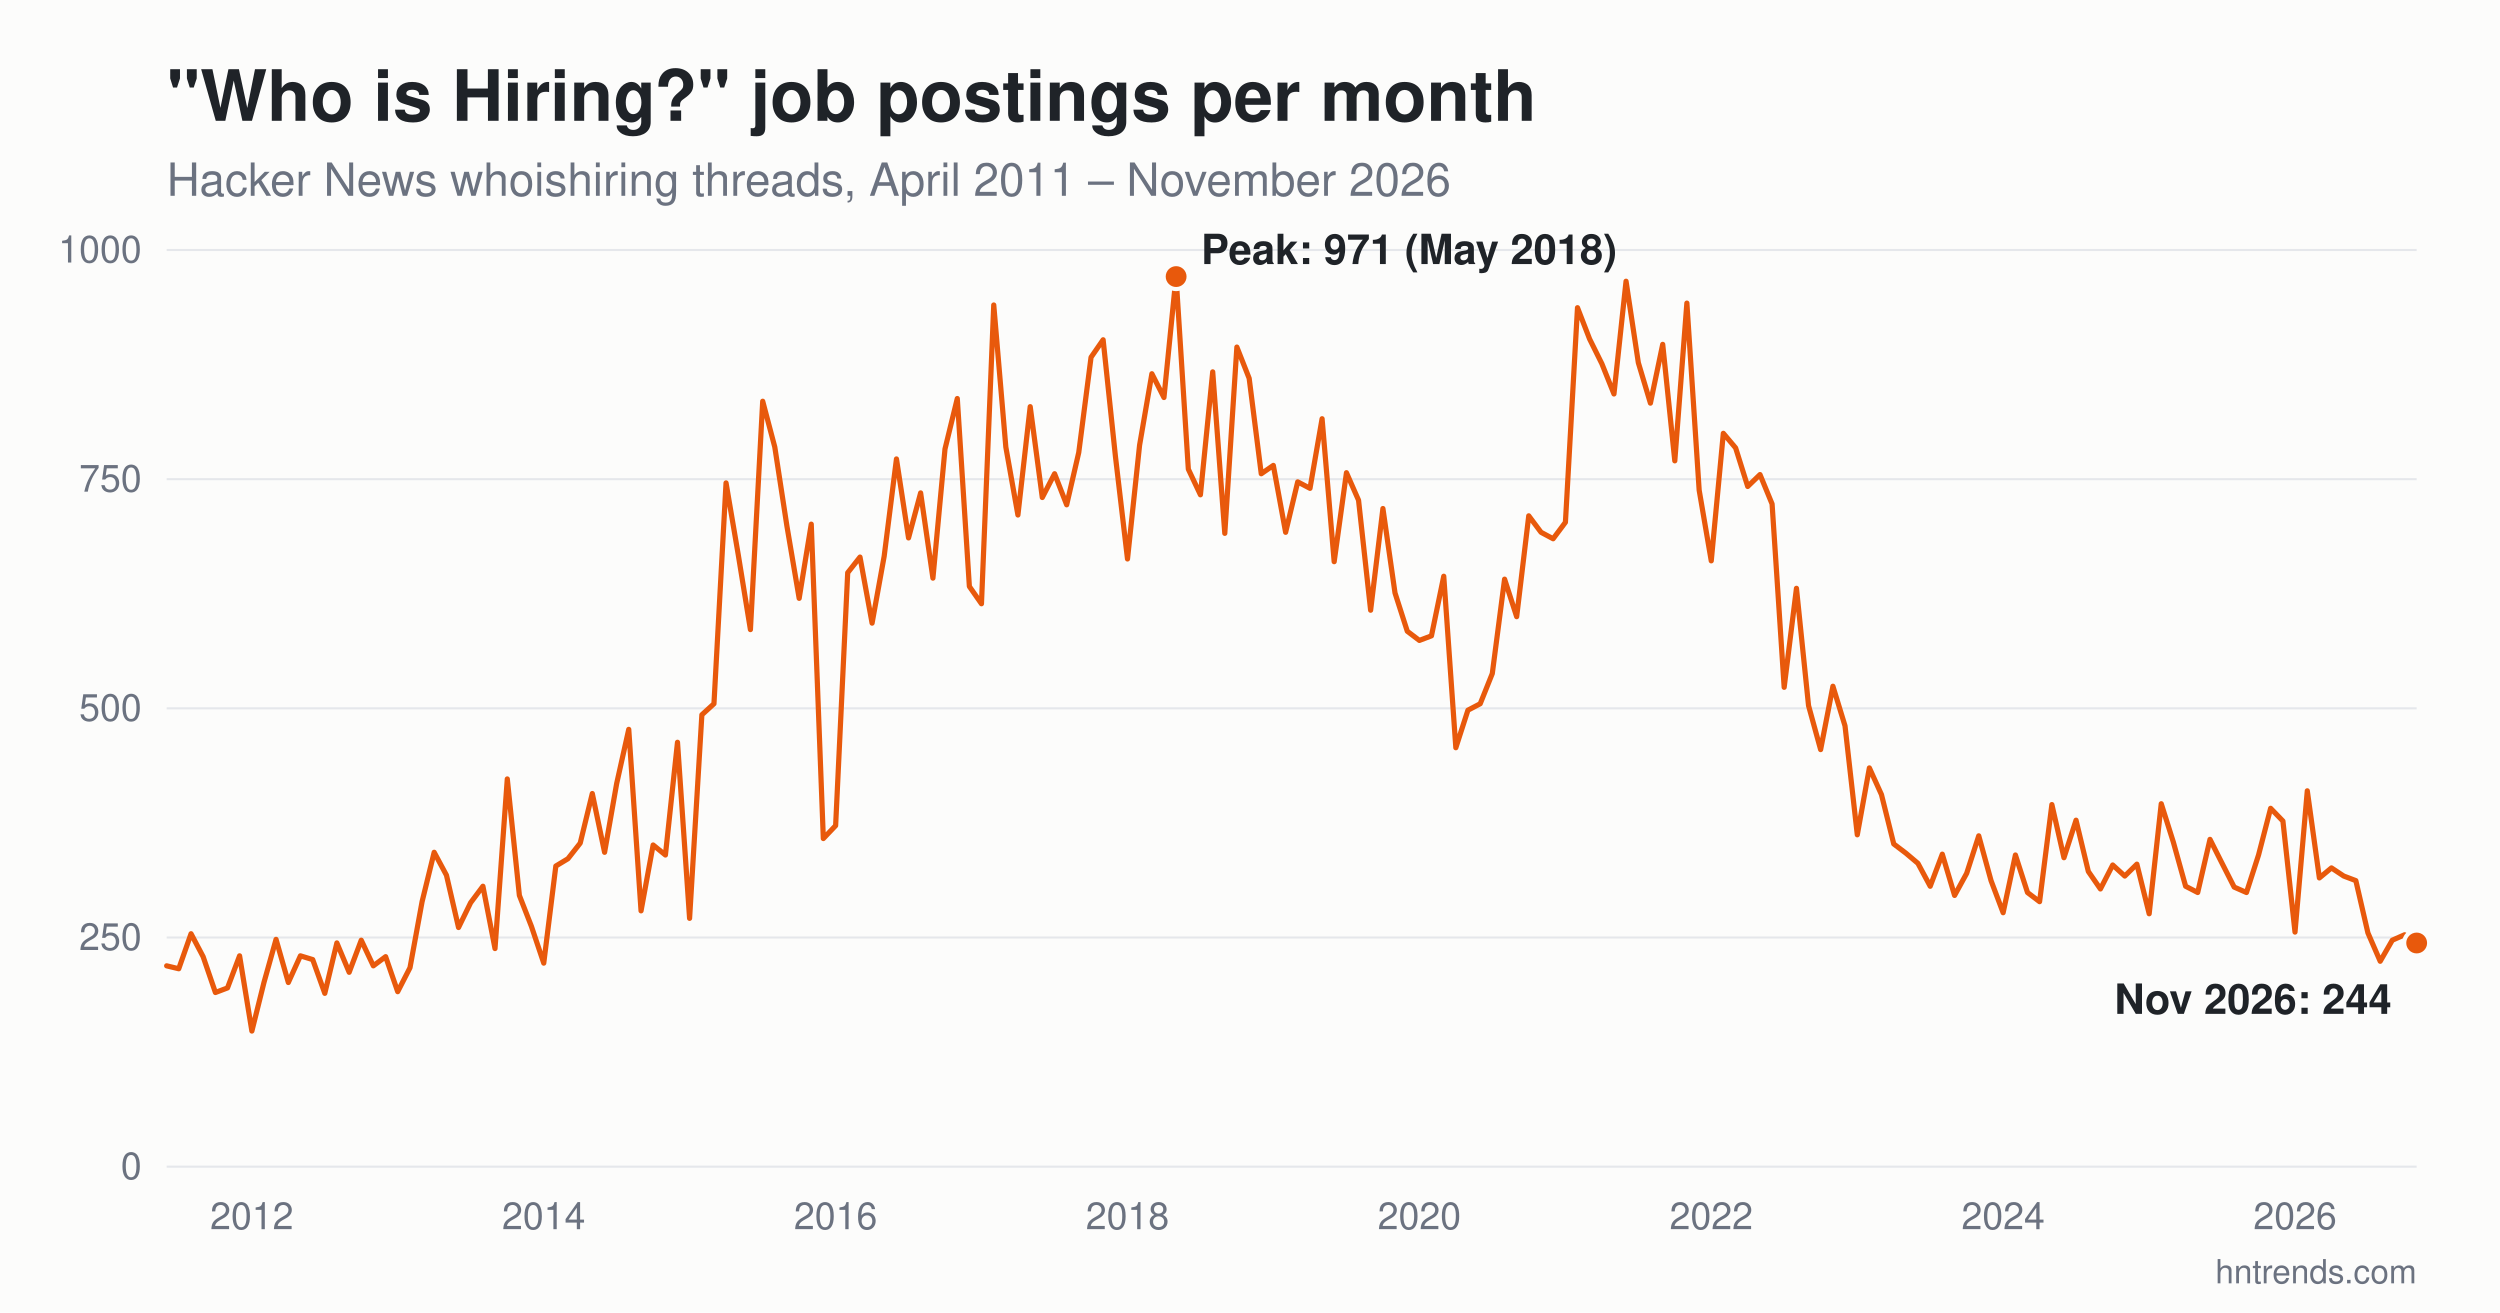
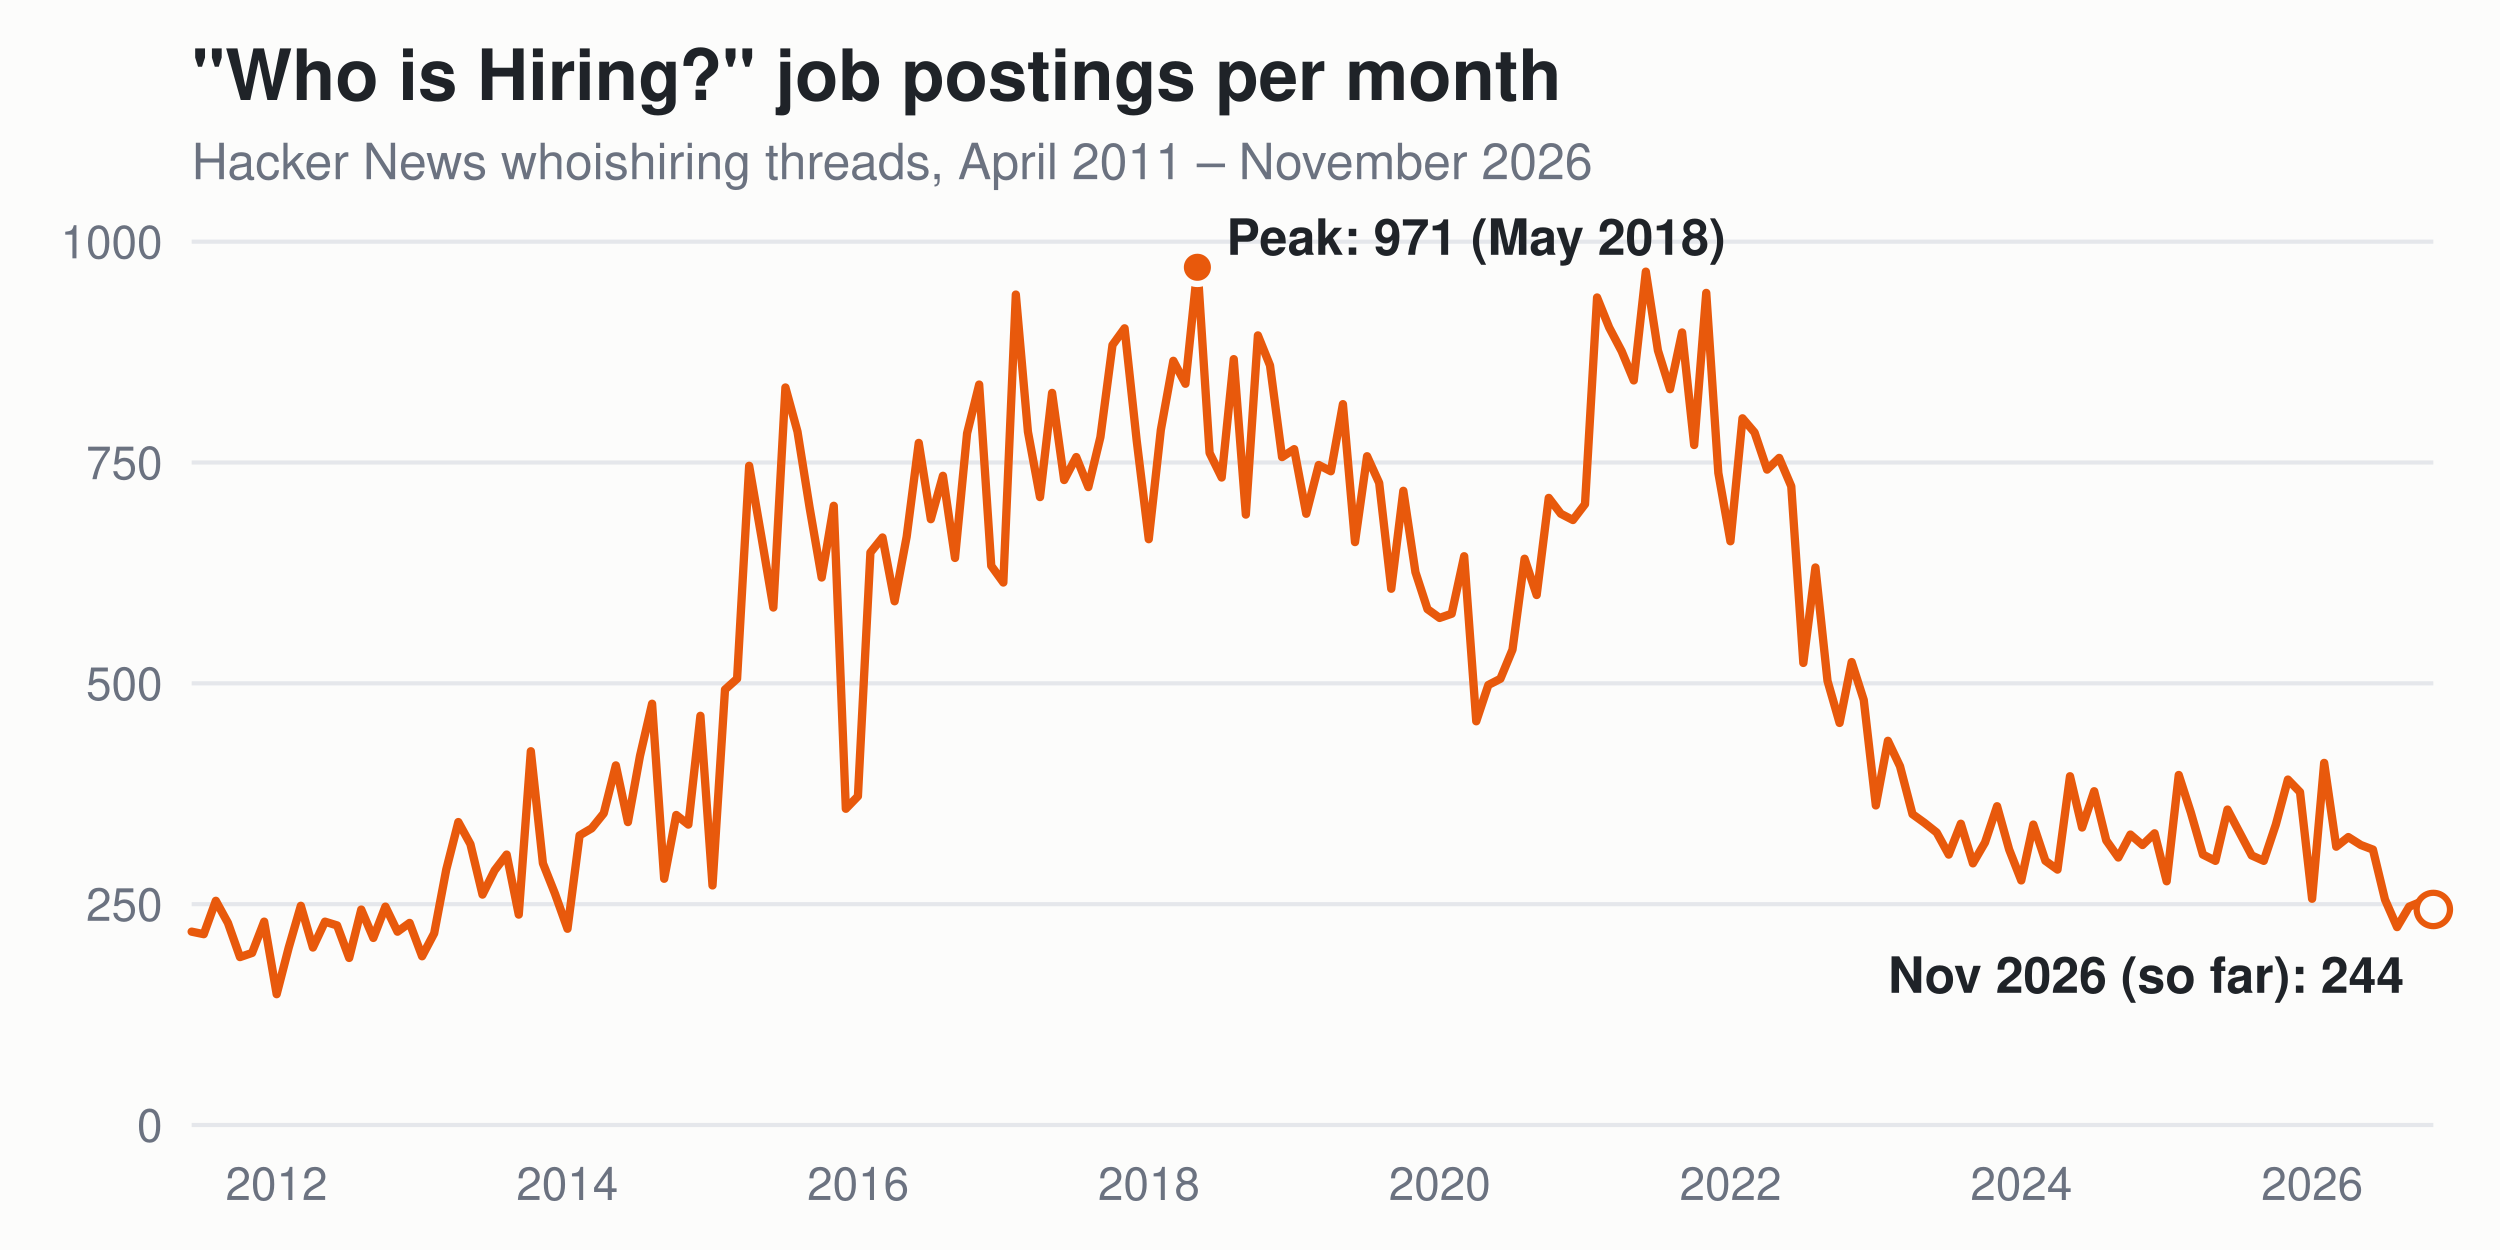
- <svg xmlns="http://www.w3.org/2000/svg" width="1200" height="630" viewBox="0 0 1200 630" font-family="-apple-system, Segoe UI, Helvetica, Arial, sans-serif">
-   <rect width="1200" height="630" fill="#fcfcfb" />
-   <text x="80" y="58" font-size="34" font-weight="700" fill="#1f2328">"Who is Hiring?" job postings per month</text>
-   <text x="80" y="94" font-size="22" fill="#6b7280">Hacker News whoishiring threads, April 2011 – November 2026</text>
-   <line x1="80" x2="1160" y1="560" y2="560" stroke="#e5e7eb" stroke-width="1" />
-   <text x="68" y="566" font-size="18" fill="#6b7280" text-anchor="end">0</text>
-   <line x1="80" x2="1160" y1="450" y2="450" stroke="#e5e7eb" stroke-width="1" />
-   <text x="68" y="456" font-size="18" fill="#6b7280" text-anchor="end">250</text>
-   <line x1="80" x2="1160" y1="340" y2="340" stroke="#e5e7eb" stroke-width="1" />
-   <text x="68" y="346" font-size="18" fill="#6b7280" text-anchor="end">500</text>
-   <line x1="80" x2="1160" y1="230" y2="230" stroke="#e5e7eb" stroke-width="1" />
-   <text x="68" y="236" font-size="18" fill="#6b7280" text-anchor="end">750</text>
-   <line x1="80" x2="1160" y1="120" y2="120" stroke="#e5e7eb" stroke-width="1" />
-   <text x="68" y="126" font-size="18" fill="#6b7280" text-anchor="end">1000</text>
-   <text x="120.865" y="590" font-size="18" fill="#6b7280" text-anchor="middle">2012</text>
-   <text x="260.973" y="590" font-size="18" fill="#6b7280" text-anchor="middle">2014</text>
-   <text x="401.081" y="590" font-size="18" fill="#6b7280" text-anchor="middle">2016</text>
-   <text x="541.189" y="590" font-size="18" fill="#6b7280" text-anchor="middle">2018</text>
-   <text x="681.297" y="590" font-size="18" fill="#6b7280" text-anchor="middle">2020</text>
-   <text x="821.405" y="590" font-size="18" fill="#6b7280" text-anchor="middle">2022</text>
-   <text x="961.514" y="590" font-size="18" fill="#6b7280" text-anchor="middle">2024</text>
-   <text x="1101.622" y="590" font-size="18" fill="#6b7280" text-anchor="middle">2026</text>
-   <polyline points="80.0,463.6 85.8,465.0 91.7,448.2 97.5,459.2 103.4,476.4 109.2,474.2 115.0,458.8 120.9,494.9 126.7,471.6 132.5,450.9 138.4,471.6 144.2,458.8 150.1,460.6 155.9,476.8 161.7,452.6 167.6,466.7 173.4,451.3 179.2,463.6 185.1,459.2 190.9,476.0 196.8,464.5 202.6,432.8 208.4,409.1 214.3,420.1 220.1,445.2 225.9,433.3 231.8,425.4 237.6,455.3 243.5,373.9 249.3,429.8 255.1,444.7 261.0,462.3 266.8,415.7 272.6,412.2 278.5,404.7 284.3,380.9 290.2,409.1 296.0,376.1 301.8,350.1 307.7,437.2 313.5,405.6 319.4,410.4 325.2,356.3 331.0,440.8 336.9,343.1 342.7,337.8 348.5,231.8 354.4,266.5 360.2,302.2 366.1,192.6 371.9,214.6 377.7,252.4 383.6,287.2 389.4,251.6 395.2,402.5 401.1,396.3 406.9,274.9 412.8,267.4 418.6,299.1 424.4,267.0 430.3,220.3 436.1,258.2 441.9,236.6 447.8,277.5 453.6,215.5 459.5,191.3 465.3,281.5 471.1,289.8 477.0,146.4 482.8,214.6 488.6,247.2 494.5,195.2 500.3,238.8 506.2,227.4 512.0,242.3 517.8,217.2 523.7,171.5 529.5,163.1 535.4,219.0 541.2,268.3 547.0,213.7 552.9,179.4 558.7,190.8 564.5,132.8 570.4,225.2 576.2,237.5 582.1,178.5 587.9,256.0 593.7,166.6 599.6,181.6 605.4,227.4 611.2,223.4 617.1,255.5 622.9,231.3 628.8,234.4 634.6,201.0 640.4,269.6 646.3,226.9 652.1,240.1 657.9,292.9 663.8,244.1 669.6,284.6 675.5,303.0 681.3,307.4 687.1,305.2 693.0,276.6 698.8,358.9 704.6,340.9 710.5,337.8 716.3,323.3 722.2,278.0 728.0,296.0 733.8,247.6 739.7,255.5 745.5,258.6 751.4,250.7 757.2,147.7 763.0,162.7 768.9,174.6 774.7,189.1 780.5,135.0 786.4,174.1 792.2,193.5 798.1,165.3 803.9,221.2 809.7,145.5 815.6,235.3 821.4,269.2 827.2,208.0 833.1,215.0 838.9,233.5 844.8,227.8 850.6,241.9 856.4,329.9 862.3,282.4 868.1,338.7 873.9,359.8 879.8,329.4 885.6,348.4 891.5,400.7 897.3,368.6 903.1,381.4 909.0,405.1 914.8,409.5 920.6,414.4 926.5,425.4 932.3,410.0 938.2,429.8 944.0,419.2 949.8,401.2 955.7,422.7 961.5,438.1 967.4,410.4 973.2,428.4 979.0,432.8 984.9,386.2 990.7,411.7 996.5,393.7 1002.4,418.3 1008.2,426.7 1014.1,415.2 1019.9,420.5 1025.7,414.8 1031.6,438.6 1037.4,385.8 1043.2,404.2 1049.1,425.4 1054.9,428.4 1060.8,402.9 1066.6,414.4 1072.4,425.8 1078.3,428.4 1084.1,410.4 1089.9,388.0 1095.8,394.1 1101.6,447.4 1107.5,379.6 1113.3,421.4 1119.1,416.6 1125.0,420.5 1130.8,422.7 1136.6,447.8 1142.5,461.4 1148.3,451.3 1154.2,448.7 1160.0,452.6" fill="none" stroke="#e8590c" stroke-width="2.5" stroke-linejoin="round" stroke-linecap="round" />
-   <circle cx="564.541" cy="132.76" r="6" fill="#e8590c" stroke="#fcfcfb" stroke-width="2" />
-   <text x="576.541" y="126.76" font-size="20" fill="#1f2328" text-anchor="start" font-weight="600">Peak: 971 (May 2018)</text>
-   <circle cx="1160" cy="452.64" r="6" fill="#e8590c" stroke="#fcfcfb" stroke-width="2" />
-   <text x="1148" y="486.64" font-size="20" fill="#1f2328" text-anchor="end" font-weight="600">Nov 2026: 244</text>
-   <text x="1160" y="616" font-size="16" fill="#6b7280" text-anchor="end">hntrends.com</text>
+ <svg xmlns="http://www.w3.org/2000/svg" width="600" height="300" viewBox="0 0 600 300" font-family="-apple-system, Segoe UI, Helvetica, Arial, sans-serif">
+   <rect width="600" height="300" fill="#fcfcfb" />
+   <text x="46" y="24" font-size="17" font-weight="700" fill="#1f2328">"Who is Hiring?" job postings per month</text>
+   <text x="46" y="43" font-size="12" fill="#6b7280">Hacker News whoishiring threads, April 2011 – November 2026</text>
+   <line x1="46" x2="584" y1="270" y2="270" stroke="#e5e7eb" stroke-width="1" />
+   <text x="39" y="274" font-size="11" fill="#6b7280" text-anchor="end">0</text>
+   <line x1="46" x2="584" y1="217" y2="217" stroke="#e5e7eb" stroke-width="1" />
+   <text x="39" y="221" font-size="11" fill="#6b7280" text-anchor="end">250</text>
+   <line x1="46" x2="584" y1="164" y2="164" stroke="#e5e7eb" stroke-width="1" />
+   <text x="39" y="168" font-size="11" fill="#6b7280" text-anchor="end">500</text>
+   <line x1="46" x2="584" y1="111" y2="111" stroke="#e5e7eb" stroke-width="1" />
+   <text x="39" y="115" font-size="11" fill="#6b7280" text-anchor="end">750</text>
+   <line x1="46" x2="584" y1="58" y2="58" stroke="#e5e7eb" stroke-width="1" />
+   <text x="39" y="62" font-size="11" fill="#6b7280" text-anchor="end">1000</text>
+   <text x="66.357" y="288" font-size="11" fill="#6b7280" text-anchor="middle">2012</text>
+   <text x="136.151" y="288" font-size="11" fill="#6b7280" text-anchor="middle">2014</text>
+   <text x="205.946" y="288" font-size="11" fill="#6b7280" text-anchor="middle">2016</text>
+   <text x="275.741" y="288" font-size="11" fill="#6b7280" text-anchor="middle">2018</text>
+   <text x="345.535" y="288" font-size="11" fill="#6b7280" text-anchor="middle">2020</text>
+   <text x="415.33" y="288" font-size="11" fill="#6b7280" text-anchor="middle">2022</text>
+   <text x="485.124" y="288" font-size="11" fill="#6b7280" text-anchor="middle">2024</text>
+   <text x="554.919" y="288" font-size="11" fill="#6b7280" text-anchor="middle">2026</text>
+   <polyline points="46.0,223.6 48.9,224.2 51.8,216.2 54.7,221.5 57.6,229.7 60.5,228.7 63.4,221.2 66.4,238.6 69.3,227.4 72.2,217.4 75.1,227.4 78.0,221.2 80.9,222.1 83.8,229.9 86.7,218.3 89.6,225.1 92.5,217.6 95.4,223.6 98.3,221.5 101.3,229.5 104.2,224.0 107.1,208.7 110.0,197.3 112.9,202.6 115.8,214.7 118.7,208.9 121.6,205.1 124.5,219.5 127.4,180.3 130.3,207.2 133.2,214.5 136.2,222.9 139.1,200.5 142.0,198.8 144.9,195.2 147.8,183.7 150.7,197.3 153.6,181.4 156.5,168.9 159.4,210.9 162.3,195.6 165.2,197.9 168.1,171.8 171.0,212.5 174.0,165.5 176.9,162.9 179.8,111.8 182.7,128.6 185.6,145.8 188.5,93.0 191.4,103.6 194.3,121.8 197.2,138.6 200.1,121.4 203.0,194.1 205.9,191.1 208.9,132.6 211.8,129.0 214.7,144.3 217.6,128.8 220.5,106.3 223.4,124.6 226.3,114.2 229.2,133.9 232.1,104.0 235.0,92.3 237.9,135.8 240.8,139.8 243.8,70.7 246.7,103.6 249.6,119.3 252.5,94.3 255.4,115.2 258.3,109.7 261.2,116.9 264.1,104.9 267.0,82.8 269.9,78.8 272.8,105.7 275.7,129.4 278.6,103.2 281.6,86.6 284.5,92.1 287.4,64.1 290.3,108.7 293.2,114.6 296.1,86.2 299.0,123.5 301.9,80.5 304.8,87.7 307.7,109.7 310.6,107.8 313.5,123.3 316.5,111.6 319.4,113.1 322.3,97.0 325.2,130.1 328.1,109.5 331.0,115.9 333.9,141.3 336.8,117.8 339.7,137.3 342.6,146.2 345.5,148.3 348.4,147.3 351.4,133.5 354.3,173.1 357.2,164.4 360.1,162.9 363.0,155.9 365.9,134.1 368.8,142.8 371.7,119.5 374.6,123.3 377.5,124.8 380.4,121.0 383.3,71.4 386.2,78.6 389.2,84.3 392.1,91.3 395.0,65.2 397.9,84.1 400.8,93.4 403.7,79.8 406.6,106.8 409.5,70.3 412.4,113.5 415.3,129.9 418.2,100.4 421.1,103.8 424.1,112.7 427.0,109.9 429.9,116.7 432.8,159.1 435.7,136.2 438.6,163.4 441.5,173.5 444.4,158.9 447.3,168.0 450.2,193.3 453.1,177.8 456.0,183.9 459.0,195.4 461.9,197.5 464.8,199.8 467.7,205.1 470.6,197.7 473.5,207.2 476.4,202.2 479.3,193.5 482.2,203.9 485.1,211.3 488.0,197.9 490.9,206.6 493.8,208.7 496.8,186.3 499.7,198.6 502.6,189.9 505.5,201.7 508.4,205.8 511.3,200.3 514.2,202.8 517.1,200.0 520.0,211.5 522.9,186.0 525.8,195.0 528.7,205.1 531.7,206.6 534.6,194.3 537.5,199.8 540.4,205.3 543.3,206.6 546.2,197.9 549.1,187.1 552.0,190.1 554.9,215.7 557.8,183.1 560.7,203.2 563.6,200.9 566.6,202.8 569.5,203.9 572.4,215.9 575.3,222.5 578.2,217.6 581.1,216.4 584.0,218.3" fill="none" stroke="#e8590c" stroke-width="2" stroke-linejoin="round" stroke-linecap="round" />
+   <circle cx="287.373" cy="64.148" r="4" fill="#e8590c" stroke="#fcfcfb" stroke-width="1.5" />
+   <text x="294.373" y="61.148" font-size="12" fill="#1f2328" text-anchor="start" font-weight="600">Peak: 971 (May 2018)</text>
+   <circle cx="584" cy="218.272" r="4" fill="#fcfcfb" stroke="#e8590c" stroke-width="1.5" />
+   <text x="577" y="238.272" font-size="12" fill="#1f2328" text-anchor="end" font-weight="600">Nov 2026 (so far): 244</text>
</svg>
